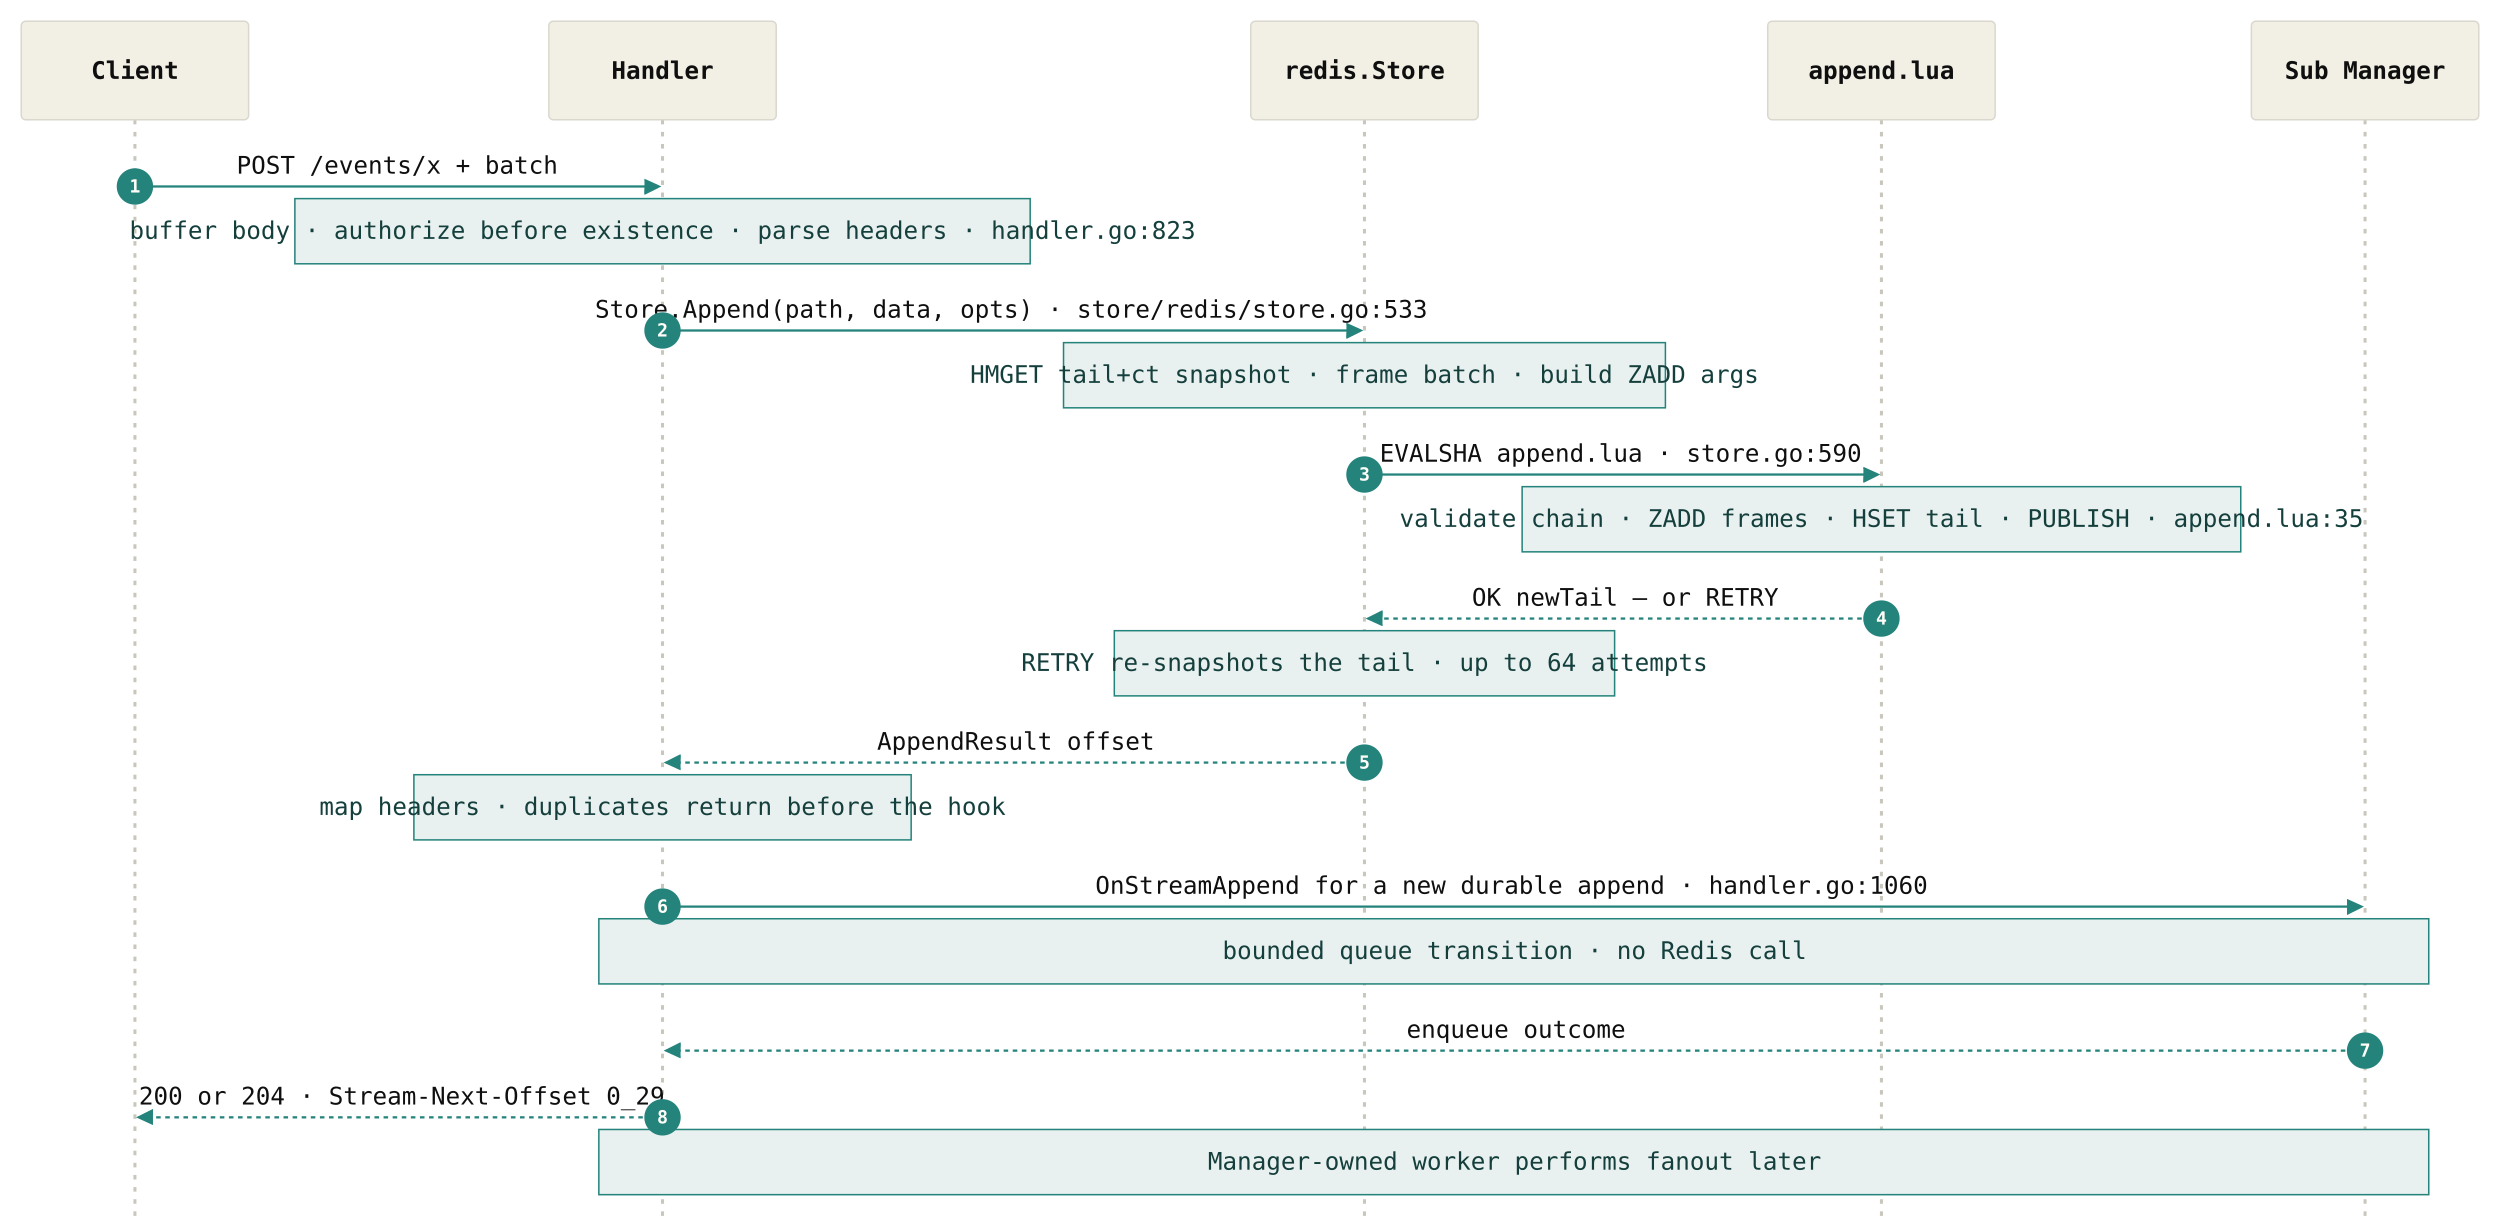
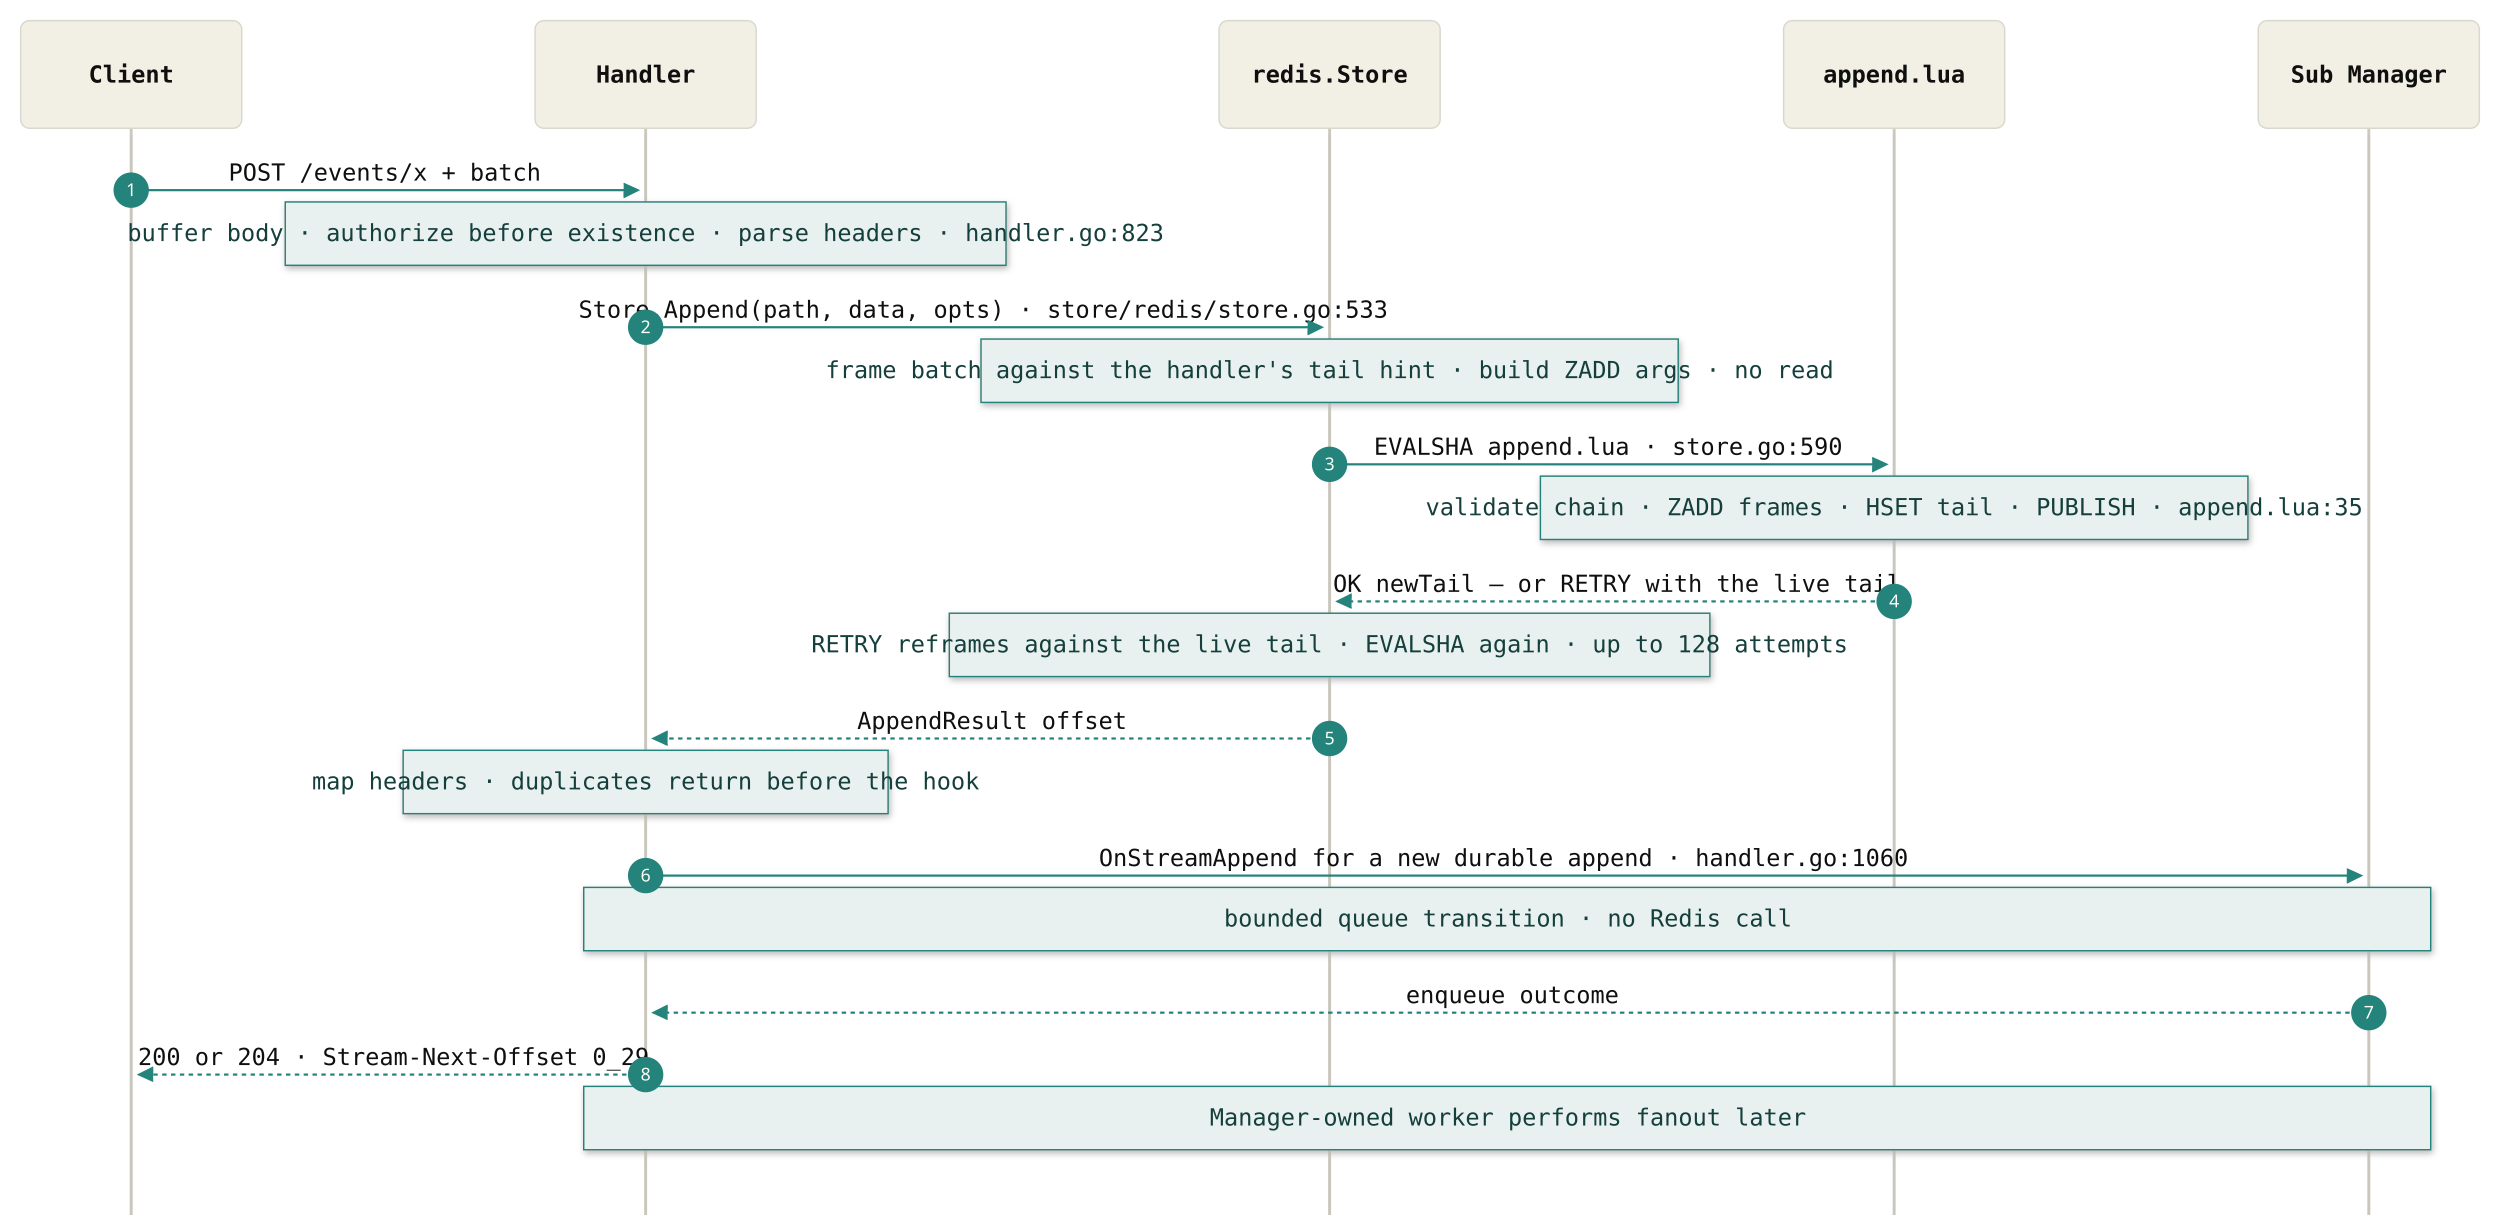
- <svg xmlns="http://www.w3.org/2000/svg" id="my-svg" width="100%" style="max-width: 1649px; background-color: transparent;" viewBox="-14 -14 1649 802" role="graphics-document document" aria-roledescription="sequence">
+ <svg xmlns="http://www.w3.org/2000/svg" id="my-svg" width="100%" style="max-width: 1696px; background-color: transparent;" viewBox="-14 -14 1696 824" role="graphics-document document" aria-roledescription="sequence">
  <g>
-     <line id="actor4" x1="1546" y1="65" x2="1546" y2="2000" class="actor-line 200" stroke-width="0.5px" stroke="#999" name="M" data-et="life-line" data-id="M" />
-     <g id="root-4" data-et="participant" data-type="participant" data-id="M">
-       <rect x="1471" y="0" fill="#eaeaea" stroke="#666" width="150" height="65" name="M" rx="3" ry="3" class="actor actor-top" />
-       <text x="1546" y="32.5" dominant-baseline="central" alignment-baseline="central" class="actor actor-box" style="text-anchor: middle; font-size: 16px; font-weight: 700;">
-         <tspan x="1546" dy="0">Sub Manager</tspan>
+     <line id="actor4" x1="1593" y1="73" x2="1593" y2="2000" class="actor-line 200" stroke-width="0.5px" stroke="#999" name="M" data-et="life-line" data-id="M" />
+     <g id="root-4" data-look="neo" data-et="participant" data-type="participant" data-id="M">
+       <rect x="1518" y="0" fill="#eaeaea" stroke="#666" width="150" height="73" name="M" rx="6" ry="6" class="actor actor-top" data-look="neo" filter="url(#my-svg-drop-shadow)" />
+       <text x="1593" y="36.5" dominant-baseline="central" alignment-baseline="central" class="actor actor-box" style="text-anchor: middle; font-size: 16px; font-weight: 700;">
+         <tspan x="1593" dy="0">Sub Manager</tspan>
      </text>
    </g>
  </g>
  <g>
-     <line id="actor3" x1="1227" y1="65" x2="1227" y2="2000" class="actor-line 200" stroke-width="0.5px" stroke="#999" name="L" data-et="life-line" data-id="L" />
-     <g id="root-3" data-et="participant" data-type="participant" data-id="L">
-       <rect x="1152" y="0" fill="#eaeaea" stroke="#666" width="150" height="65" name="L" rx="3" ry="3" class="actor actor-top" />
-       <text x="1227" y="32.5" dominant-baseline="central" alignment-baseline="central" class="actor actor-box" style="text-anchor: middle; font-size: 16px; font-weight: 700;">
-         <tspan x="1227" dy="0">append.lua</tspan>
+     <line id="actor3" x1="1271" y1="73" x2="1271" y2="2000" class="actor-line 200" stroke-width="0.5px" stroke="#999" name="L" data-et="life-line" data-id="L" />
+     <g id="root-3" data-look="neo" data-et="participant" data-type="participant" data-id="L">
+       <rect x="1196" y="0" fill="#eaeaea" stroke="#666" width="150" height="73" name="L" rx="6" ry="6" class="actor actor-top" data-look="neo" filter="url(#my-svg-drop-shadow)" />
+       <text x="1271" y="36.5" dominant-baseline="central" alignment-baseline="central" class="actor actor-box" style="text-anchor: middle; font-size: 16px; font-weight: 700;">
+         <tspan x="1271" dy="0">append.lua</tspan>
      </text>
    </g>
  </g>
  <g>
-     <line id="actor2" x1="886" y1="65" x2="886" y2="2000" class="actor-line 200" stroke-width="0.5px" stroke="#999" name="S" data-et="life-line" data-id="S" />
-     <g id="root-2" data-et="participant" data-type="participant" data-id="S">
-       <rect x="811" y="0" fill="#eaeaea" stroke="#666" width="150" height="65" name="S" rx="3" ry="3" class="actor actor-top" />
-       <text x="886" y="32.5" dominant-baseline="central" alignment-baseline="central" class="actor actor-box" style="text-anchor: middle; font-size: 16px; font-weight: 700;">
-         <tspan x="886" dy="0">redis.Store</tspan>
+     <line id="actor2" x1="888" y1="73" x2="888" y2="2000" class="actor-line 200" stroke-width="0.5px" stroke="#999" name="S" data-et="life-line" data-id="S" />
+     <g id="root-2" data-look="neo" data-et="participant" data-type="participant" data-id="S">
+       <rect x="813" y="0" fill="#eaeaea" stroke="#666" width="150" height="73" name="S" rx="6" ry="6" class="actor actor-top" data-look="neo" filter="url(#my-svg-drop-shadow)" />
+       <text x="888" y="36.5" dominant-baseline="central" alignment-baseline="central" class="actor actor-box" style="text-anchor: middle; font-size: 16px; font-weight: 700;">
+         <tspan x="888" dy="0">redis.Store</tspan>
      </text>
    </g>
  </g>
  <g>
-     <line id="actor1" x1="423" y1="65" x2="423" y2="2000" class="actor-line 200" stroke-width="0.5px" stroke="#999" name="H" data-et="life-line" data-id="H" />
-     <g id="root-1" data-et="participant" data-type="participant" data-id="H">
-       <rect x="348" y="0" fill="#eaeaea" stroke="#666" width="150" height="65" name="H" rx="3" ry="3" class="actor actor-top" />
-       <text x="423" y="32.5" dominant-baseline="central" alignment-baseline="central" class="actor actor-box" style="text-anchor: middle; font-size: 16px; font-weight: 700;">
-         <tspan x="423" dy="0">Handler</tspan>
+     <line id="actor1" x1="424" y1="73" x2="424" y2="2000" class="actor-line 200" stroke-width="0.5px" stroke="#999" name="H" data-et="life-line" data-id="H" />
+     <g id="root-1" data-look="neo" data-et="participant" data-type="participant" data-id="H">
+       <rect x="349" y="0" fill="#eaeaea" stroke="#666" width="150" height="73" name="H" rx="6" ry="6" class="actor actor-top" data-look="neo" filter="url(#my-svg-drop-shadow)" />
+       <text x="424" y="36.5" dominant-baseline="central" alignment-baseline="central" class="actor actor-box" style="text-anchor: middle; font-size: 16px; font-weight: 700;">
+         <tspan x="424" dy="0">Handler</tspan>
      </text>
    </g>
  </g>
  <g>
-     <line id="actor0" x1="75" y1="65" x2="75" y2="2000" class="actor-line 200" stroke-width="0.5px" stroke="#999" name="C" data-et="life-line" data-id="C" />
-     <g id="root-0" data-et="participant" data-type="participant" data-id="C">
-       <rect x="0" y="0" fill="#eaeaea" stroke="#666" width="150" height="65" name="C" rx="3" ry="3" class="actor actor-top" />
-       <text x="75" y="32.5" dominant-baseline="central" alignment-baseline="central" class="actor actor-box" style="text-anchor: middle; font-size: 16px; font-weight: 700;">
+     <line id="actor0" x1="75" y1="73" x2="75" y2="2000" class="actor-line 200" stroke-width="0.5px" stroke="#999" name="C" data-et="life-line" data-id="C" />
+     <g id="root-0" data-look="neo" data-et="participant" data-type="participant" data-id="C">
+       <rect x="0" y="0" fill="#eaeaea" stroke="#666" width="150" height="73" name="C" rx="6" ry="6" class="actor actor-top" data-look="neo" filter="url(#my-svg-drop-shadow)" />
+       <text x="75" y="36.5" dominant-baseline="central" alignment-baseline="central" class="actor actor-box" style="text-anchor: middle; font-size: 16px; font-weight: 700;">
        <tspan x="75" dy="0">Client</tspan>
      </text>
    </g>
  </g>
-   <style>#my-svg{font-family:JetBrains Mono,ui-monospace,Menlo,monospace;font-size:13px;fill:#100F0F;}@keyframes edge-animation-frame{from{stroke-dashoffset:0;}}@keyframes dash{to{stroke-dashoffset:0;}}#my-svg .edge-animation-slow{stroke-dasharray:9,5!important;stroke-dashoffset:900;animation:dash 50s linear infinite;stroke-linecap:round;}#my-svg .edge-animation-fast{stroke-dasharray:9,5!important;stroke-dashoffset:900;animation:dash 20s linear infinite;stroke-linecap:round;}#my-svg .error-icon{fill:hsl(230.769, 33.333%, 97.353%);}#my-svg .error-text{fill:rgb(9, 8.308, 4.5);stroke:rgb(9, 8.308, 4.5);}#my-svg .edge-thickness-normal{stroke-width:1px;}#my-svg .edge-thickness-thick{stroke-width:3.5px;}#my-svg .edge-pattern-solid{stroke-dasharray:0;}#my-svg .edge-thickness-invisible{stroke-width:0;fill:none;}#my-svg .edge-pattern-dashed{stroke-dasharray:3;}#my-svg .edge-pattern-dotted{stroke-dasharray:2;}#my-svg .marker{fill:#24837B;stroke:#24837B;}#my-svg .marker.cross{stroke:#24837B;}#my-svg svg{font-family:JetBrains Mono,ui-monospace,Menlo,monospace;font-size:13px;}#my-svg p{margin:0;}#my-svg .actor{stroke:#DAD8CE;fill:#F2F0E5;stroke-width:1;}#my-svg rect.actor.outer-path[data-look="neo"]{filter:drop-shadow( 1px 2px 2px rgba(185,185,185,1));}#my-svg rect.note[data-look="neo"]{stroke:#24837B;fill:#E8F1EF;filter:drop-shadow( 1px 2px 2px rgba(185,185,185,1));}#my-svg text.actor&gt;tspan{fill:#100F0F;stroke:none;}#my-svg .actor-line{stroke:#C9C7BC;}#my-svg .innerArc{stroke-width:1.5;stroke-dasharray:none;}#my-svg .messageLine0{stroke-width:1.5;stroke-dasharray:none;stroke:#24837B;}#my-svg .messageLine1{stroke-width:1.5;stroke-dasharray:2,2;stroke:#24837B;}#my-svg [id$="-arrowhead"] path{fill:#24837B;stroke:#24837B;}#my-svg .sequenceNumber{fill:#FFFEF9;}#my-svg [id$="-sequencenumber"]{fill:#24837B;}#my-svg [id$="-crosshead"] path{fill:#24837B;stroke:#24837B;}#my-svg .messageText{fill:#100F0F;stroke:none;}#my-svg .labelBox{stroke:#DAD8CE;fill:#F2F0E5;filter:none;}#my-svg .labelText,#my-svg .labelText&gt;tspan{fill:#100F0F;stroke:none;}#my-svg .loopText,#my-svg .loopText&gt;tspan{fill:#6F6E69;stroke:none;}#my-svg .sectionTitle,#my-svg .sectionTitle&gt;tspan{fill:#6F6E69;stroke:none;}#my-svg .loopLine{stroke-width:2px;stroke-dasharray:2,2;stroke:#DAD8CE;fill:#DAD8CE;}#my-svg .note{stroke:#24837B;fill:#E8F1EF;}#my-svg .noteText,#my-svg .noteText&gt;tspan{fill:#143F3C;stroke:none;font-weight:normal;}#my-svg .activation0{fill:#E8F1EF;stroke:#24837B;}#my-svg .activation1{fill:#E8F1EF;stroke:#24837B;}#my-svg .activation2{fill:#E8F1EF;stroke:#24837B;}#my-svg .actorPopupMenu{position:absolute;}#my-svg .actorPopupMenuPanel{position:absolute;fill:#F2F0E5;box-shadow:0px 8px 16px 0px rgba(0,0,0,0.2);filter:drop-shadow(3px 5px 2px rgb(0 0 0 / 0.4));}#my-svg .actor-man circle,#my-svg line{fill:#F2F0E5;stroke-width:2px;}#my-svg g rect.rect{filter:drop-shadow( 1px 2px 2px rgba(185,185,185,1));stroke:#DAD8CE;}#my-svg .node .neo-node{stroke:#DAD8CE;}#my-svg [data-look="neo"].node rect,#my-svg [data-look="neo"].cluster rect,#my-svg [data-look="neo"].node polygon{stroke:url(#my-svg-gradient);filter:drop-shadow( 1px 2px 2px rgba(185,185,185,1));}#my-svg [data-look="neo"].swimlane.cluster rect{filter:none;}#my-svg [data-look="neo"].node path{stroke:url(#my-svg-gradient);stroke-width:1px;}#my-svg [data-look="neo"].node .outer-path{filter:drop-shadow( 1px 2px 2px rgba(185,185,185,1));}#my-svg [data-look="neo"].node .neo-line path{stroke:#DAD8CE;filter:none;}#my-svg [data-look="neo"].node circle{stroke:url(#my-svg-gradient);filter:drop-shadow( 1px 2px 2px rgba(185,185,185,1));}#my-svg [data-look="neo"].node circle .state-start{fill:#000000;}#my-svg [data-look="neo"].icon-shape .icon{fill:url(#my-svg-gradient);filter:drop-shadow( 1px 2px 2px rgba(185,185,185,1));}#my-svg [data-look="neo"].icon-shape .icon-neo path{stroke:url(#my-svg-gradient);filter:drop-shadow( 1px 2px 2px rgba(185,185,185,1));}#my-svg :root{--mermaid-font-family:"trebuchet ms",verdana,arial,sans-serif;}</style>
+   <style>#my-svg{font-family:JetBrains Mono,ui-monospace,Menlo,monospace;font-size:13px;fill:#100F0F;}@keyframes edge-animation-frame{from{stroke-dashoffset:0;}}@keyframes dash{to{stroke-dashoffset:0;}}#my-svg .edge-animation-slow{stroke-dasharray:9,5!important;stroke-dashoffset:900;animation:dash 50s linear infinite;stroke-linecap:round;}#my-svg .edge-animation-fast{stroke-dasharray:9,5!important;stroke-dashoffset:900;animation:dash 20s linear infinite;stroke-linecap:round;}#my-svg .error-icon{fill:hsl(230.769, 33.333%, 97.353%);}#my-svg .error-text{fill:rgb(9, 8.308, 4.5);stroke:rgb(9, 8.308, 4.5);}#my-svg .edge-thickness-normal{stroke-width:1px;}#my-svg .edge-thickness-thick{stroke-width:3.5px;}#my-svg .edge-pattern-solid{stroke-dasharray:0;}#my-svg .edge-thickness-invisible{stroke-width:0;fill:none;}#my-svg .edge-pattern-dashed{stroke-dasharray:3;}#my-svg .edge-pattern-dotted{stroke-dasharray:2;}#my-svg .marker{fill:#24837B;stroke:#24837B;}#my-svg .marker.cross{stroke:#24837B;}#my-svg svg{font-family:JetBrains Mono,ui-monospace,Menlo,monospace;font-size:13px;}#my-svg p{margin:0;}#my-svg .actor{stroke:#DAD8CE;fill:#F2F0E5;stroke-width:1;}#my-svg rect.actor.outer-path[data-look="neo"]{filter:drop-shadow( 1px 2px 2px rgba(185,185,185,1));}#my-svg rect.note[data-look="neo"]{stroke:#24837B;fill:#E8F1EF;filter:drop-shadow( 1px 2px 2px rgba(185,185,185,1));}#my-svg text.actor&gt;tspan{fill:#100F0F;stroke:none;}#my-svg .actor-line{stroke:#C9C7BC;}#my-svg .innerArc{stroke-width:1.5;stroke-dasharray:none;}#my-svg .messageLine0{stroke-width:1.5;stroke-dasharray:none;stroke:#24837B;}#my-svg .messageLine1{stroke-width:1.5;stroke-dasharray:2,2;stroke:#24837B;}#my-svg [id$="-arrowhead"] path{fill:#24837B;stroke:#24837B;}#my-svg .sequenceNumber{fill:#FFFEF9;}#my-svg [id$="-sequencenumber"]{fill:#24837B;}#my-svg [id$="-crosshead"] path{fill:#24837B;stroke:#24837B;}#my-svg .messageText{fill:#100F0F;stroke:none;}#my-svg .labelBox{stroke:#DAD8CE;fill:#F2F0E5;filter:drop-shadow( 1px 2px 2px rgba(185,185,185,1));}#my-svg .labelText,#my-svg .labelText&gt;tspan{fill:#100F0F;stroke:none;}#my-svg .loopText,#my-svg .loopText&gt;tspan{fill:#6F6E69;stroke:none;}#my-svg .sectionTitle,#my-svg .sectionTitle&gt;tspan{fill:#6F6E69;stroke:none;}#my-svg .loopLine{stroke-width:2px;stroke-dasharray:2,2;stroke:#DAD8CE;fill:#DAD8CE;}#my-svg .note{stroke:#24837B;fill:#E8F1EF;}#my-svg .noteText,#my-svg .noteText&gt;tspan{fill:#143F3C;stroke:none;}#my-svg .activation0{fill:#E8F1EF;stroke:#24837B;}#my-svg .activation1{fill:#E8F1EF;stroke:#24837B;}#my-svg .activation2{fill:#E8F1EF;stroke:#24837B;}#my-svg .actorPopupMenu{position:absolute;}#my-svg .actorPopupMenuPanel{position:absolute;fill:#F2F0E5;box-shadow:0px 8px 16px 0px rgba(0,0,0,0.2);filter:drop-shadow(3px 5px 2px rgb(0 0 0 / 0.4));}#my-svg .actor-man circle,#my-svg line{fill:#F2F0E5;stroke-width:2px;}#my-svg g rect.rect{filter:drop-shadow( 1px 2px 2px rgba(185,185,185,1));stroke:#DAD8CE;}#my-svg .node .neo-node{stroke:#DAD8CE;}#my-svg [data-look="neo"].node rect,#my-svg [data-look="neo"].cluster rect,#my-svg [data-look="neo"].node polygon{stroke:url(#my-svg-gradient);filter:drop-shadow( 1px 2px 2px rgba(185,185,185,1));}#my-svg [data-look="neo"].swimlane.cluster rect{filter:none;}#my-svg [data-look="neo"].node path{stroke:url(#my-svg-gradient);stroke-width:1px;}#my-svg [data-look="neo"].node .outer-path{filter:drop-shadow( 1px 2px 2px rgba(185,185,185,1));}#my-svg [data-look="neo"].node .neo-line path{stroke:#DAD8CE;filter:none;}#my-svg [data-look="neo"].node circle{stroke:url(#my-svg-gradient);filter:drop-shadow( 1px 2px 2px rgba(185,185,185,1));}#my-svg [data-look="neo"].node circle .state-start{fill:#000000;}#my-svg [data-look="neo"].icon-shape .icon{fill:url(#my-svg-gradient);filter:drop-shadow( 1px 2px 2px rgba(185,185,185,1));}#my-svg [data-look="neo"].icon-shape .icon-neo path{stroke:url(#my-svg-gradient);filter:drop-shadow( 1px 2px 2px rgba(185,185,185,1));}#my-svg :root{--mermaid-font-family:"trebuchet ms",verdana,arial,sans-serif;}</style>
  <g />
  <defs>
    <symbol id="my-svg-computer" width="24" height="24">
      <path transform="scale(.5)" d="M2 2v13h20v-13h-20zm18 11h-16v-9h16v9zm-10.228 6l.466-1h3.524l.467 1h-4.457zm14.228 3h-24l2-6h2.104l-1.33 4h18.45l-1.297-4h2.073l2 6zm-5-10h-14v-7h14v7z" />
    </symbol>
  </defs>
  <defs>
    <symbol id="my-svg-database" fill-rule="evenodd" clip-rule="evenodd">
      <path transform="scale(.5)" d="M12.258.001l.256.004.255.005.253.008.251.01.249.012.247.015.246.016.242.019.241.02.239.023.236.024.233.027.231.028.229.031.225.032.223.034.22.036.217.038.214.04.211.041.208.043.205.045.201.046.198.048.194.05.191.051.187.053.183.054.18.056.175.057.172.059.168.06.163.061.16.063.155.064.15.066.074.033.073.033.071.034.07.034.069.035.068.035.067.035.066.035.064.036.064.036.062.036.06.036.06.037.058.037.058.037.055.038.055.038.053.038.052.038.051.039.05.039.048.039.047.039.045.04.044.04.043.04.041.04.04.041.039.041.037.041.036.041.034.041.033.042.032.042.03.042.029.042.027.042.026.043.024.043.023.043.021.043.02.043.018.044.017.043.015.044.013.044.012.044.011.045.009.044.007.045.006.045.004.045.002.045.001.045v17l-.001.045-.002.045-.004.045-.006.045-.007.045-.009.044-.011.045-.012.044-.013.044-.015.044-.017.043-.018.044-.02.043-.021.043-.023.043-.024.043-.026.043-.027.042-.029.042-.03.042-.032.042-.033.042-.034.041-.036.041-.037.041-.039.041-.04.041-.041.04-.043.04-.044.04-.045.04-.047.039-.048.039-.05.039-.051.039-.052.038-.053.038-.055.038-.055.038-.058.037-.058.037-.06.037-.06.036-.062.036-.064.036-.064.036-.066.035-.067.035-.068.035-.069.035-.07.034-.071.034-.073.033-.074.033-.15.066-.155.064-.16.063-.163.061-.168.06-.172.059-.175.057-.18.056-.183.054-.187.053-.191.051-.194.05-.198.048-.201.046-.205.045-.208.043-.211.041-.214.04-.217.038-.22.036-.223.034-.225.032-.229.031-.231.028-.233.027-.236.024-.239.023-.241.02-.242.019-.246.016-.247.015-.249.012-.251.01-.253.008-.255.005-.256.004-.258.001-.258-.001-.256-.004-.255-.005-.253-.008-.251-.01-.249-.012-.247-.015-.245-.016-.243-.019-.241-.02-.238-.023-.236-.024-.234-.027-.231-.028-.228-.031-.226-.032-.223-.034-.22-.036-.217-.038-.214-.04-.211-.041-.208-.043-.204-.045-.201-.046-.198-.048-.195-.05-.19-.051-.187-.053-.184-.054-.179-.056-.176-.057-.172-.059-.167-.06-.164-.061-.159-.063-.155-.064-.151-.066-.074-.033-.072-.033-.072-.034-.07-.034-.069-.035-.068-.035-.067-.035-.066-.035-.064-.036-.063-.036-.062-.036-.061-.036-.06-.037-.058-.037-.057-.037-.056-.038-.055-.038-.053-.038-.052-.038-.051-.039-.049-.039-.049-.039-.046-.039-.046-.04-.044-.04-.043-.04-.041-.04-.04-.041-.039-.041-.037-.041-.036-.041-.034-.041-.033-.042-.032-.042-.03-.042-.029-.042-.027-.042-.026-.043-.024-.043-.023-.043-.021-.043-.02-.043-.018-.044-.017-.043-.015-.044-.013-.044-.012-.044-.011-.045-.009-.044-.007-.045-.006-.045-.004-.045-.002-.045-.001-.045v-17l.001-.045.002-.045.004-.045.006-.045.007-.045.009-.044.011-.045.012-.044.013-.044.015-.044.017-.043.018-.044.02-.043.021-.043.023-.043.024-.043.026-.043.027-.042.029-.042.03-.042.032-.042.033-.042.034-.041.036-.041.037-.041.039-.041.04-.041.041-.04.043-.04.044-.04.046-.04.046-.039.049-.039.049-.039.051-.039.052-.038.053-.038.055-.038.056-.038.057-.037.058-.037.06-.037.061-.036.062-.036.063-.036.064-.036.066-.035.067-.035.068-.035.069-.035.07-.034.072-.034.072-.033.074-.033.151-.066.155-.064.159-.063.164-.061.167-.06.172-.059.176-.057.179-.056.184-.054.187-.053.19-.051.195-.05.198-.048.201-.046.204-.045.208-.043.211-.041.214-.04.217-.038.22-.036.223-.034.226-.032.228-.031.231-.028.234-.027.236-.024.238-.023.241-.02.243-.019.245-.016.247-.015.249-.012.251-.01.253-.008.255-.005.256-.004.258-.001.258.001zm-9.258 20.499v.01l.001.021.003.021.004.022.005.021.006.022.007.022.009.023.01.022.011.023.012.023.013.023.015.023.016.024.017.023.018.024.019.024.021.024.022.025.023.024.024.025.052.049.056.05.061.051.066.051.07.051.075.051.079.052.084.052.088.052.092.052.097.052.102.051.105.052.11.052.114.051.119.051.123.051.127.05.131.05.135.05.139.048.144.049.147.047.152.047.155.047.16.045.163.045.167.043.171.043.176.041.178.041.183.039.187.039.19.037.194.035.197.035.202.033.204.031.209.03.212.029.216.027.219.025.222.024.226.021.23.02.233.018.236.016.24.015.243.012.246.01.249.008.253.005.256.004.259.001.26-.001.257-.004.254-.005.25-.008.247-.011.244-.012.241-.014.237-.016.233-.018.231-.021.226-.021.224-.024.22-.026.216-.027.212-.028.21-.031.205-.031.202-.034.198-.034.194-.036.191-.037.187-.039.183-.04.179-.04.175-.042.172-.043.168-.044.163-.045.16-.046.155-.046.152-.047.148-.048.143-.049.139-.049.136-.05.131-.05.126-.05.123-.051.118-.052.114-.051.11-.052.106-.052.101-.052.096-.052.092-.052.088-.053.083-.051.079-.052.074-.052.07-.051.065-.051.06-.051.056-.05.051-.05.023-.024.023-.025.021-.024.02-.024.019-.024.018-.024.017-.024.015-.023.014-.024.013-.023.012-.023.01-.023.01-.022.008-.022.006-.022.006-.022.004-.022.004-.021.001-.021.001-.021v-4.127l-.077.055-.08.053-.083.054-.085.053-.087.052-.09.052-.093.051-.095.05-.097.05-.1.049-.102.049-.105.048-.106.047-.109.047-.111.046-.114.045-.115.045-.118.044-.12.043-.122.042-.124.042-.126.041-.128.04-.13.04-.132.038-.134.038-.135.037-.138.037-.139.035-.142.035-.143.034-.144.033-.147.032-.148.031-.15.03-.151.03-.153.029-.154.027-.156.027-.158.026-.159.025-.161.024-.162.023-.163.022-.165.021-.166.02-.167.019-.169.018-.169.017-.171.016-.173.015-.173.014-.175.013-.175.012-.177.011-.178.01-.179.008-.179.008-.181.006-.182.005-.182.004-.184.003-.184.002h-.37l-.184-.002-.184-.003-.182-.004-.182-.005-.181-.006-.179-.008-.179-.008-.178-.01-.176-.011-.176-.012-.175-.013-.173-.014-.172-.015-.171-.016-.17-.017-.169-.018-.167-.019-.166-.02-.165-.021-.163-.022-.162-.023-.161-.024-.159-.025-.157-.026-.156-.027-.155-.027-.153-.029-.151-.03-.15-.03-.148-.031-.146-.032-.145-.033-.143-.034-.141-.035-.14-.035-.137-.037-.136-.037-.134-.038-.132-.038-.13-.04-.128-.04-.126-.041-.124-.042-.122-.042-.12-.044-.117-.043-.116-.045-.113-.045-.112-.046-.109-.047-.106-.047-.105-.048-.102-.049-.1-.049-.097-.05-.095-.05-.093-.052-.09-.051-.087-.052-.085-.053-.083-.054-.08-.054-.077-.054v4.127zm0-5.654v.011l.001.021.003.021.004.021.005.022.006.022.007.022.009.022.01.022.011.023.012.023.013.023.015.024.016.023.017.024.018.024.019.024.021.024.022.024.023.025.024.024.052.05.056.05.061.05.066.051.07.051.075.052.079.051.084.052.088.052.092.052.097.052.102.052.105.052.11.051.114.051.119.052.123.05.127.051.131.05.135.049.139.049.144.048.147.048.152.047.155.046.16.045.163.045.167.044.171.042.176.042.178.04.183.04.187.038.19.037.194.036.197.034.202.033.204.032.209.03.212.028.216.027.219.025.222.024.226.022.23.02.233.018.236.016.24.014.243.012.246.01.249.008.253.006.256.003.259.001.26-.001.257-.003.254-.006.25-.008.247-.01.244-.012.241-.015.237-.016.233-.018.231-.02.226-.022.224-.024.22-.025.216-.027.212-.029.21-.03.205-.032.202-.033.198-.035.194-.036.191-.037.187-.039.183-.039.179-.041.175-.042.172-.043.168-.044.163-.045.16-.045.155-.047.152-.047.148-.048.143-.048.139-.05.136-.049.131-.05.126-.051.123-.051.118-.051.114-.052.11-.052.106-.052.101-.052.096-.052.092-.052.088-.052.083-.052.079-.052.074-.051.07-.052.065-.051.06-.05.056-.051.051-.049.023-.025.023-.024.021-.025.02-.024.019-.024.018-.024.017-.024.015-.023.014-.023.013-.024.012-.022.01-.023.01-.023.008-.022.006-.022.006-.022.004-.021.004-.022.001-.021.001-.021v-4.139l-.077.054-.08.054-.083.054-.085.052-.087.053-.09.051-.093.051-.095.051-.097.05-.1.049-.102.049-.105.048-.106.047-.109.047-.111.046-.114.045-.115.044-.118.044-.12.044-.122.042-.124.042-.126.041-.128.04-.13.039-.132.039-.134.038-.135.037-.138.036-.139.036-.142.035-.143.033-.144.033-.147.033-.148.031-.15.03-.151.03-.153.028-.154.028-.156.027-.158.026-.159.025-.161.024-.162.023-.163.022-.165.021-.166.02-.167.019-.169.018-.169.017-.171.016-.173.015-.173.014-.175.013-.175.012-.177.011-.178.009-.179.009-.179.007-.181.007-.182.005-.182.004-.184.003-.184.002h-.37l-.184-.002-.184-.003-.182-.004-.182-.005-.181-.007-.179-.007-.179-.009-.178-.009-.176-.011-.176-.012-.175-.013-.173-.014-.172-.015-.171-.016-.17-.017-.169-.018-.167-.019-.166-.02-.165-.021-.163-.022-.162-.023-.161-.024-.159-.025-.157-.026-.156-.027-.155-.028-.153-.028-.151-.03-.15-.03-.148-.031-.146-.033-.145-.033-.143-.033-.141-.035-.14-.036-.137-.036-.136-.037-.134-.038-.132-.039-.13-.039-.128-.04-.126-.041-.124-.042-.122-.043-.12-.043-.117-.044-.116-.044-.113-.046-.112-.046-.109-.046-.106-.047-.105-.048-.102-.049-.1-.049-.097-.05-.095-.051-.093-.051-.09-.051-.087-.053-.085-.052-.083-.054-.08-.054-.077-.054v4.139zm0-5.666v.011l.001.02.003.022.004.021.005.022.006.021.007.022.009.023.01.022.011.023.012.023.013.023.015.023.016.024.017.024.018.023.019.024.021.025.022.024.023.024.024.025.052.05.056.05.061.05.066.051.07.051.075.052.079.051.084.052.088.052.092.052.097.052.102.052.105.051.11.052.114.051.119.051.123.051.127.05.131.05.135.05.139.049.144.048.147.048.152.047.155.046.16.045.163.045.167.043.171.043.176.042.178.04.183.04.187.038.19.037.194.036.197.034.202.033.204.032.209.03.212.028.216.027.219.025.222.024.226.021.23.02.233.018.236.017.24.014.243.012.246.01.249.008.253.006.256.003.259.001.26-.001.257-.003.254-.006.25-.008.247-.01.244-.013.241-.014.237-.016.233-.018.231-.02.226-.022.224-.024.22-.025.216-.027.212-.029.21-.03.205-.032.202-.033.198-.035.194-.036.191-.037.187-.039.183-.039.179-.041.175-.042.172-.043.168-.044.163-.045.16-.045.155-.047.152-.047.148-.048.143-.049.139-.049.136-.049.131-.051.126-.05.123-.051.118-.052.114-.051.11-.052.106-.052.101-.052.096-.052.092-.052.088-.052.083-.052.079-.052.074-.052.07-.051.065-.051.06-.051.056-.05.051-.049.023-.025.023-.025.021-.024.02-.024.019-.024.018-.024.017-.024.015-.023.014-.024.013-.023.012-.023.01-.022.01-.023.008-.022.006-.022.006-.022.004-.022.004-.021.001-.021.001-.021v-4.153l-.077.054-.08.054-.083.053-.085.053-.087.053-.09.051-.093.051-.095.051-.097.05-.1.049-.102.048-.105.048-.106.048-.109.046-.111.046-.114.046-.115.044-.118.044-.12.043-.122.043-.124.042-.126.041-.128.04-.13.039-.132.039-.134.038-.135.037-.138.036-.139.036-.142.034-.143.034-.144.033-.147.032-.148.032-.15.03-.151.03-.153.028-.154.028-.156.027-.158.026-.159.024-.161.024-.162.023-.163.023-.165.021-.166.02-.167.019-.169.018-.169.017-.171.016-.173.015-.173.014-.175.013-.175.012-.177.01-.178.01-.179.009-.179.007-.181.006-.182.006-.182.004-.184.003-.184.001-.185.001-.185-.001-.184-.001-.184-.003-.182-.004-.182-.006-.181-.006-.179-.007-.179-.009-.178-.01-.176-.01-.176-.012-.175-.013-.173-.014-.172-.015-.171-.016-.17-.017-.169-.018-.167-.019-.166-.02-.165-.021-.163-.023-.162-.023-.161-.024-.159-.024-.157-.026-.156-.027-.155-.028-.153-.028-.151-.03-.15-.03-.148-.032-.146-.032-.145-.033-.143-.034-.141-.034-.14-.036-.137-.036-.136-.037-.134-.038-.132-.039-.13-.039-.128-.041-.126-.041-.124-.041-.122-.043-.12-.043-.117-.044-.116-.044-.113-.046-.112-.046-.109-.046-.106-.048-.105-.048-.102-.048-.1-.05-.097-.049-.095-.051-.093-.051-.09-.052-.087-.052-.085-.053-.083-.053-.08-.054-.077-.054v4.153zm8.74-8.179l-.257.004-.254.005-.25.008-.247.011-.244.012-.241.014-.237.016-.233.018-.231.021-.226.022-.224.023-.22.026-.216.027-.212.028-.21.031-.205.032-.202.033-.198.034-.194.036-.191.038-.187.038-.183.04-.179.041-.175.042-.172.043-.168.043-.163.045-.16.046-.155.046-.152.048-.148.048-.143.048-.139.049-.136.05-.131.05-.126.051-.123.051-.118.051-.114.052-.11.052-.106.052-.101.052-.096.052-.092.052-.088.052-.083.052-.079.052-.074.051-.07.052-.065.051-.06.05-.056.05-.051.05-.023.025-.023.024-.021.024-.02.025-.019.024-.018.024-.017.023-.015.024-.014.023-.013.023-.012.023-.01.023-.01.022-.008.022-.006.023-.006.021-.004.022-.004.021-.001.021-.001.021.001.021.001.021.004.021.004.022.006.021.006.023.008.022.01.022.01.023.012.023.013.023.014.023.015.024.017.023.018.024.019.024.02.025.021.024.023.024.023.025.051.05.056.05.06.05.065.051.07.052.074.051.079.052.083.052.088.052.092.052.096.052.101.052.106.052.11.052.114.052.118.051.123.051.126.051.131.05.136.05.139.049.143.048.148.048.152.048.155.046.16.046.163.045.168.043.172.043.175.042.179.041.183.04.187.038.191.038.194.036.198.034.202.033.205.032.21.031.212.028.216.027.22.026.224.023.226.022.231.021.233.018.237.016.241.014.244.012.247.011.25.008.254.005.257.004.26.001.26-.001.257-.004.254-.005.25-.008.247-.011.244-.012.241-.014.237-.016.233-.018.231-.021.226-.022.224-.023.22-.026.216-.027.212-.028.21-.031.205-.032.202-.033.198-.034.194-.036.191-.038.187-.038.183-.04.179-.041.175-.042.172-.043.168-.043.163-.045.16-.046.155-.046.152-.048.148-.048.143-.048.139-.049.136-.05.131-.05.126-.051.123-.051.118-.051.114-.052.11-.052.106-.052.101-.052.096-.052.092-.052.088-.052.083-.052.079-.052.074-.051.07-.052.065-.051.06-.05.056-.05.051-.05.023-.025.023-.024.021-.024.02-.025.019-.024.018-.024.017-.023.015-.024.014-.023.013-.023.012-.023.01-.023.01-.022.008-.022.006-.023.006-.021.004-.022.004-.021.001-.021.001-.021-.001-.021-.001-.021-.004-.021-.004-.022-.006-.021-.006-.023-.008-.022-.01-.022-.01-.023-.012-.023-.013-.023-.014-.023-.015-.024-.017-.023-.018-.024-.019-.024-.02-.025-.021-.024-.023-.024-.023-.025-.051-.05-.056-.05-.06-.05-.065-.051-.07-.052-.074-.051-.079-.052-.083-.052-.088-.052-.092-.052-.096-.052-.101-.052-.106-.052-.11-.052-.114-.052-.118-.051-.123-.051-.126-.051-.131-.05-.136-.05-.139-.049-.143-.048-.148-.048-.152-.048-.155-.046-.16-.046-.163-.045-.168-.043-.172-.043-.175-.042-.179-.041-.183-.04-.187-.038-.191-.038-.194-.036-.198-.034-.202-.033-.205-.032-.21-.031-.212-.028-.216-.027-.22-.026-.224-.023-.226-.022-.231-.021-.233-.018-.237-.016-.241-.014-.244-.012-.247-.011-.25-.008-.254-.005-.257-.004-.26-.001-.26.001z" />
    </symbol>
  </defs>
  <defs>
    <symbol id="my-svg-clock" width="24" height="24">
      <path transform="scale(.5)" d="M12 2c5.514 0 10 4.486 10 10s-4.486 10-10 10-10-4.486-10-10 4.486-10 10-10zm0-2c-6.627 0-12 5.373-12 12s5.373 12 12 12 12-5.373 12-12-5.373-12-12-12zm5.848 12.459c.202.038.202.333.001.372-1.907.361-6.045 1.111-6.547 1.111-.719 0-1.301-.582-1.301-1.301 0-.512.77-5.447 1.125-7.445.034-.192.312-.181.343.014l.985 6.238 5.394 1.011z" />
    </symbol>
  </defs>
  <defs>
    <marker id="my-svg-arrowhead" refX="7.9" refY="5" markerUnits="userSpaceOnUse" markerWidth="12" markerHeight="12" orient="auto-start-reverse">
      <path d="M -1 0 L 10 5 L 0 10 z" />
    </marker>
  </defs>
  <defs>
    <marker id="my-svg-crosshead" markerWidth="15" markerHeight="8" orient="auto" refX="4" refY="4.5">
      <path fill="none" stroke="#000000" stroke-width="1pt" d="M 1,2 L 6,7 M 6,2 L 1,7" style="stroke-dasharray: 0, 0;" />
    </marker>
  </defs>
  <defs>
    <marker id="my-svg-filled-head" refX="15.5" refY="7" markerWidth="20" markerHeight="28" orient="auto">
      <path d="M 18,7 L9,13 L14,7 L9,1 Z" />
    </marker>
  </defs>
  <defs>
    <marker id="my-svg-sequencenumber" refX="15" refY="15" markerWidth="60" markerHeight="40" orient="auto">
      <circle cx="15" cy="15" r="6" />
    </marker>
  </defs>
  <defs>
    <marker id="my-svg-solidTopArrowHead" refX="7.9" refY="7.25" markerUnits="userSpaceOnUse" markerWidth="12" markerHeight="12" orient="auto-start-reverse">
      <path d="M 0 0 L 10 8 L 0 8 z" />
    </marker>
  </defs>
  <defs>
    <marker id="my-svg-solidBottomArrowHead" refX="7.9" refY="0.75" markerUnits="userSpaceOnUse" markerWidth="12" markerHeight="12" orient="auto-start-reverse">
      <path d="M 0 0 L 10 0 L 0 8 z" />
    </marker>
  </defs>
  <defs>
    <marker id="my-svg-stickTopArrowHead" refX="7.5" refY="7" markerUnits="userSpaceOnUse" markerWidth="12" markerHeight="12" orient="auto-start-reverse">
      <path d="M 0 0 L 7 7" stroke="black" stroke-width="1.5" fill="none" />
    </marker>
  </defs>
  <defs>
    <marker id="my-svg-stickBottomArrowHead" refX="7.5" refY="0" markerUnits="userSpaceOnUse" markerWidth="12" markerHeight="12" orient="auto-start-reverse">
      <path d="M 0 7 L 7 0" stroke="black" stroke-width="1.5" fill="none" />
    </marker>
  </defs>
+   <defs>
+     <filter id="my-svg-drop-shadow" height="130%" width="130%">
+       <feDropShadow dx="4" dy="4" stdDeviation="0" flood-opacity="0.06" flood-color="#FFFFFF" />
+     </filter>
+   </defs>
  <g data-et="note" data-id="i2">
-     <rect x="180.5" y="117" fill="#EDF2AE" stroke="#666" width="485" height="43" class="note" />
-     <text x="423" y="123" text-anchor="middle" dominant-baseline="middle" alignment-baseline="middle" class="noteText" dy="1em" style="font-size: 16px; font-weight: 400;">
-       <tspan x="423">buffer body · authorize before existence · parse headers · handler.go:823</tspan>
+     <rect x="179.5" y="123" fill="#EDF2AE" stroke="#666" width="489" height="43" class="note" data-look="neo" />
+     <text x="424" y="129" text-anchor="middle" dominant-baseline="middle" alignment-baseline="middle" class="noteText" dy="1em" style="font-size: 16px; font-weight: 400;">
+       <tspan x="424">buffer body · authorize before existence · parse headers · handler.go:823</tspan>
    </text>
  </g>
  <g data-et="note" data-id="i4">
-     <rect x="687.5" y="212" fill="#EDF2AE" stroke="#666" width="397" height="43" class="note" />
-     <text x="886" y="218" text-anchor="middle" dominant-baseline="middle" alignment-baseline="middle" class="noteText" dy="1em" style="font-size: 16px; font-weight: 400;">
-       <tspan x="886">HMGET tail+ct snapshot · frame batch · build ZADD args</tspan>
+     <rect x="651.5" y="216" fill="#EDF2AE" stroke="#666" width="473" height="43" class="note" data-look="neo" />
+     <text x="888" y="222" text-anchor="middle" dominant-baseline="middle" alignment-baseline="middle" class="noteText" dy="1em" style="font-size: 16px; font-weight: 400;">
+       <tspan x="888">frame batch against the handler's tail hint · build ZADD args · no read</tspan>
    </text>
  </g>
  <g data-et="note" data-id="i6">
-     <rect x="990" y="307" fill="#EDF2AE" stroke="#666" width="474" height="43" class="note" />
-     <text x="1227" y="313" text-anchor="middle" dominant-baseline="middle" alignment-baseline="middle" class="noteText" dy="1em" style="font-size: 16px; font-weight: 400;">
-       <tspan x="1227">validate chain · ZADD frames · HSET tail · PUBLISH · append.lua:35</tspan>
+     <rect x="1031" y="309" fill="#EDF2AE" stroke="#666" width="480" height="43" class="note" data-look="neo" />
+     <text x="1271" y="315" text-anchor="middle" dominant-baseline="middle" alignment-baseline="middle" class="noteText" dy="1em" style="font-size: 16px; font-weight: 400;">
+       <tspan x="1271">validate chain · ZADD frames · HSET tail · PUBLISH · append.lua:35</tspan>
    </text>
  </g>
  <g data-et="note" data-id="i8">
-     <rect x="721" y="402" fill="#EDF2AE" stroke="#666" width="330" height="43" class="note" />
-     <text x="886" y="408" text-anchor="middle" dominant-baseline="middle" alignment-baseline="middle" class="noteText" dy="1em" style="font-size: 16px; font-weight: 400;">
-       <tspan x="886">RETRY re-snapshots the tail · up to 64 attempts</tspan>
+     <rect x="630" y="402" fill="#EDF2AE" stroke="#666" width="516" height="43" class="note" data-look="neo" />
+     <text x="888" y="408" text-anchor="middle" dominant-baseline="middle" alignment-baseline="middle" class="noteText" dy="1em" style="font-size: 16px; font-weight: 400;">
+       <tspan x="888">RETRY reframes against the live tail · EVALSHA again · up to 128 attempts</tspan>
    </text>
  </g>
  <g data-et="note" data-id="i10">
-     <rect x="259" y="497" fill="#EDF2AE" stroke="#666" width="328" height="43" class="note" />
-     <text x="423" y="503" text-anchor="middle" dominant-baseline="middle" alignment-baseline="middle" class="noteText" dy="1em" style="font-size: 16px; font-weight: 400;">
-       <tspan x="423">map headers · duplicates return before the hook</tspan>
+     <rect x="259.5" y="495" fill="#EDF2AE" stroke="#666" width="329" height="43" class="note" data-look="neo" />
+     <text x="424" y="501" text-anchor="middle" dominant-baseline="middle" alignment-baseline="middle" class="noteText" dy="1em" style="font-size: 16px; font-weight: 400;">
+       <tspan x="424">map headers · duplicates return before the hook</tspan>
    </text>
  </g>
  <g data-et="note" data-id="i12">
-     <rect x="381" y="592" fill="#EDF2AE" stroke="#666" width="1207" height="43" class="note" />
-     <text x="985" y="598" text-anchor="middle" dominant-baseline="middle" alignment-baseline="middle" class="noteText" dy="1em" style="font-size: 16px; font-weight: 400;">
-       <tspan x="985">bounded queue transition · no Redis call</tspan>
+     <rect x="382" y="588" fill="#EDF2AE" stroke="#666" width="1253" height="43" class="note" data-look="neo" />
+     <text x="1009" y="594" text-anchor="middle" dominant-baseline="middle" alignment-baseline="middle" class="noteText" dy="1em" style="font-size: 16px; font-weight: 400;">
+       <tspan x="1009">bounded queue transition · no Redis call</tspan>
    </text>
  </g>
  <g data-et="note" data-id="i15">
-     <rect x="381" y="731" fill="#EDF2AE" stroke="#666" width="1207" height="43" class="note" />
-     <text x="985" y="737" text-anchor="middle" dominant-baseline="middle" alignment-baseline="middle" class="noteText" dy="1em" style="font-size: 16px; font-weight: 400;">
-       <tspan x="985">Manager-owned worker performs fanout later</tspan>
+     <rect x="382" y="723" fill="#EDF2AE" stroke="#666" width="1253" height="43" class="note" data-look="neo" />
+     <text x="1009" y="729" text-anchor="middle" dominant-baseline="middle" alignment-baseline="middle" class="noteText" dy="1em" style="font-size: 16px; font-weight: 400;">
+       <tspan x="1009">Manager-owned worker performs fanout later</tspan>
    </text>
  </g>
-   <text x="248" y="80" text-anchor="middle" dominant-baseline="middle" alignment-baseline="middle" class="messageText" dy="1em" style="font-size: 16px; font-weight: 400;">POST /events/x + batch</text>
-   <line x1="82" y1="109" x2="419" y2="109" class="messageLine0" data-et="message" data-id="i1" data-from="C" data-to="H" stroke-width="2" stroke="none" marker-end="url(#my-svg-arrowhead)" style="fill: none;" />
-   <line x1="75" y1="109" x2="75" y2="109" stroke-width="0" marker-start="url(#my-svg-sequencenumber)" />
-   <text x="75" y="113" font-family="sans-serif" font-size="12px" text-anchor="middle" class="sequenceNumber">1</text>
-   <text x="653" y="175" text-anchor="middle" dominant-baseline="middle" alignment-baseline="middle" class="messageText" dy="1em" style="font-size: 16px; font-weight: 400;">Store.Append(path, data, opts) · store/redis/store.go:533</text>
-   <line x1="430" y1="204" x2="882" y2="204" class="messageLine0" data-et="message" data-id="i3" data-from="H" data-to="S" stroke-width="2" stroke="none" marker-end="url(#my-svg-arrowhead)" style="fill: none;" />
-   <line x1="423" y1="204" x2="423" y2="204" stroke-width="0" marker-start="url(#my-svg-sequencenumber)" />
-   <text x="423" y="208" font-family="sans-serif" font-size="12px" text-anchor="middle" class="sequenceNumber">2</text>
-   <text x="1055" y="270" text-anchor="middle" dominant-baseline="middle" alignment-baseline="middle" class="messageText" dy="1em" style="font-size: 16px; font-weight: 400;">EVALSHA append.lua · store.go:590</text>
-   <line x1="893" y1="299" x2="1223" y2="299" class="messageLine0" data-et="message" data-id="i5" data-from="S" data-to="L" stroke-width="2" stroke="none" marker-end="url(#my-svg-arrowhead)" style="fill: none;" />
-   <line x1="886" y1="299" x2="886" y2="299" stroke-width="0" marker-start="url(#my-svg-sequencenumber)" />
-   <text x="886" y="303" font-family="sans-serif" font-size="12px" text-anchor="middle" class="sequenceNumber">3</text>
-   <text x="1058" y="365" text-anchor="middle" dominant-baseline="middle" alignment-baseline="middle" class="messageText" dy="1em" style="font-size: 16px; font-weight: 400;">OK newTail — or RETRY</text>
-   <line x1="1232" y1="394" x2="890" y2="394" class="messageLine1" data-et="message" data-id="i7" data-from="L" data-to="S" stroke-width="2" stroke="none" marker-end="url(#my-svg-arrowhead)" style="stroke-dasharray: 3, 3; fill: none;" />
-   <line x1="1227" y1="394" x2="1227" y2="394" stroke-width="0" marker-start="url(#my-svg-sequencenumber)" />
-   <text x="1227" y="398" font-family="sans-serif" font-size="12px" text-anchor="middle" class="sequenceNumber">4</text>
-   <text x="656" y="460" text-anchor="middle" dominant-baseline="middle" alignment-baseline="middle" class="messageText" dy="1em" style="font-size: 16px; font-weight: 400;">AppendResult offset</text>
-   <line x1="891" y1="489" x2="427" y2="489" class="messageLine1" data-et="message" data-id="i9" data-from="S" data-to="H" stroke-width="2" stroke="none" marker-end="url(#my-svg-arrowhead)" style="stroke-dasharray: 3, 3; fill: none;" />
-   <line x1="886" y1="489" x2="886" y2="489" stroke-width="0" marker-start="url(#my-svg-sequencenumber)" />
-   <text x="886" y="493" font-family="sans-serif" font-size="12px" text-anchor="middle" class="sequenceNumber">5</text>
-   <text x="983" y="555" text-anchor="middle" dominant-baseline="middle" alignment-baseline="middle" class="messageText" dy="1em" style="font-size: 16px; font-weight: 400;">OnStreamAppend for a new durable append · handler.go:1060</text>
-   <line x1="430" y1="584" x2="1542" y2="584" class="messageLine0" data-et="message" data-id="i11" data-from="H" data-to="M" stroke-width="2" stroke="none" marker-end="url(#my-svg-arrowhead)" style="fill: none;" />
-   <line x1="423" y1="584" x2="423" y2="584" stroke-width="0" marker-start="url(#my-svg-sequencenumber)" />
-   <text x="423" y="588" font-family="sans-serif" font-size="12px" text-anchor="middle" class="sequenceNumber">6</text>
-   <text x="986" y="650" text-anchor="middle" dominant-baseline="middle" alignment-baseline="middle" class="messageText" dy="1em" style="font-size: 16px; font-weight: 400;">enqueue outcome</text>
-   <line x1="1551" y1="679" x2="427" y2="679" class="messageLine1" data-et="message" data-id="i13" data-from="M" data-to="H" stroke-width="2" stroke="none" marker-end="url(#my-svg-arrowhead)" style="stroke-dasharray: 3, 3; fill: none;" />
-   <line x1="1546" y1="679" x2="1546" y2="679" stroke-width="0" marker-start="url(#my-svg-sequencenumber)" />
-   <text x="1546" y="683" font-family="sans-serif" font-size="12px" text-anchor="middle" class="sequenceNumber">7</text>
-   <text x="251" y="694" text-anchor="middle" dominant-baseline="middle" alignment-baseline="middle" class="messageText" dy="1em" style="font-size: 16px; font-weight: 400;">200 or 204 · Stream-Next-Offset 0_29</text>
-   <line x1="428" y1="723" x2="79" y2="723" class="messageLine1" data-et="message" data-id="i14" data-from="H" data-to="C" stroke-width="2" stroke="none" marker-end="url(#my-svg-arrowhead)" style="stroke-dasharray: 3, 3; fill: none;" />
-   <line x1="423" y1="723" x2="423" y2="723" stroke-width="0" marker-start="url(#my-svg-sequencenumber)" />
-   <text x="423" y="727" font-family="sans-serif" font-size="12px" text-anchor="middle" class="sequenceNumber">8</text>
-   <style>
- 
- 
- svg { background: transparent; }
- text { font-family: "JetBrains Mono", ui-monospace, Menlo, monospace; }
- .messageText { fill: #100F0F; font-weight: 500; }
- text.actor &gt; tspan { fill: #100F0F; font-weight: 700; }
- .actor-line { stroke: #C9C7BC; stroke-dasharray: 3 5; }
- rect.actor, rect.actor-top, rect.actor-bottom { fill: #F2F0E5; stroke: #DAD8CE; }
- .note { fill: #E8F1EF; stroke: #24837B; }
- .noteText, .noteText &gt; tspan { fill: #143F3C; font-weight: 500; }
- .messageLine0 { stroke: #24837B; stroke-width: 1.5px; }
- .messageLine1 { stroke: #24837B; stroke-width: 1.5px; }
- #arrowhead path, marker path { fill: #24837B; stroke: #24837B; }
- .sequenceNumber { fill: #FFFEF9; font-weight: 600; }
- </style>
+   <text x="247" y="88" text-anchor="middle" dominant-baseline="middle" alignment-baseline="middle" class="messageText" dy="1em" style="font-size: 16px; font-weight: 400;">POST /events/x + batch</text>
+   <line x1="82" y1="115" x2="417" y2="115" class="messageLine0" data-et="message" data-id="i1" data-from="C" data-to="H" stroke-width="2" stroke="none" marker-end="url(#my-svg-arrowhead)" style="fill: none;" />
+   <line x1="75" y1="115" x2="75" y2="115" stroke-width="0" marker-start="url(#my-svg-sequencenumber)" />
+   <text x="75" y="119" font-family="sans-serif" font-size="12px" text-anchor="middle" class="sequenceNumber">1</text>
+   <text x="653" y="181" text-anchor="middle" dominant-baseline="middle" alignment-baseline="middle" class="messageText" dy="1em" style="font-size: 16px; font-weight: 400;">Store.Append(path, data, opts) · store/redis/store.go:533</text>
+   <line x1="431" y1="208" x2="881" y2="208" class="messageLine0" data-et="message" data-id="i3" data-from="H" data-to="S" stroke-width="2" stroke="none" marker-end="url(#my-svg-arrowhead)" style="fill: none;" />
+   <line x1="424" y1="208" x2="424" y2="208" stroke-width="0" marker-start="url(#my-svg-sequencenumber)" />
+   <text x="424" y="212" font-family="sans-serif" font-size="12px" text-anchor="middle" class="sequenceNumber">2</text>
+   <text x="1077" y="274" text-anchor="middle" dominant-baseline="middle" alignment-baseline="middle" class="messageText" dy="1em" style="font-size: 16px; font-weight: 400;">EVALSHA append.lua · store.go:590</text>
+   <line x1="895" y1="301" x2="1264" y2="301" class="messageLine0" data-et="message" data-id="i5" data-from="S" data-to="L" stroke-width="2" stroke="none" marker-end="url(#my-svg-arrowhead)" style="fill: none;" />
+   <line x1="888" y1="301" x2="888" y2="301" stroke-width="0" marker-start="url(#my-svg-sequencenumber)" />
+   <text x="888" y="305" font-family="sans-serif" font-size="12px" text-anchor="middle" class="sequenceNumber">3</text>
+   <text x="1083" y="367" text-anchor="middle" dominant-baseline="middle" alignment-baseline="middle" class="messageText" dy="1em" style="font-size: 16px; font-weight: 400;">OK newTail — or RETRY with the live tail</text>
+   <line x1="1276" y1="394" x2="895" y2="394" class="messageLine1" data-et="message" data-id="i7" data-from="L" data-to="S" stroke-width="2" stroke="none" marker-end="url(#my-svg-arrowhead)" style="stroke-dasharray: 3, 3; fill: none;" />
+   <line x1="1271" y1="394" x2="1271" y2="394" stroke-width="0" marker-start="url(#my-svg-sequencenumber)" />
+   <text x="1271" y="398" font-family="sans-serif" font-size="12px" text-anchor="middle" class="sequenceNumber">4</text>
+   <text x="659" y="460" text-anchor="middle" dominant-baseline="middle" alignment-baseline="middle" class="messageText" dy="1em" style="font-size: 16px; font-weight: 400;">AppendResult offset</text>
+   <line x1="893" y1="487" x2="431" y2="487" class="messageLine1" data-et="message" data-id="i9" data-from="S" data-to="H" stroke-width="2" stroke="none" marker-end="url(#my-svg-arrowhead)" style="stroke-dasharray: 3, 3; fill: none;" />
+   <line x1="888" y1="487" x2="888" y2="487" stroke-width="0" marker-start="url(#my-svg-sequencenumber)" />
+   <text x="888" y="491" font-family="sans-serif" font-size="12px" text-anchor="middle" class="sequenceNumber">5</text>
+   <text x="1006" y="553" text-anchor="middle" dominant-baseline="middle" alignment-baseline="middle" class="messageText" dy="1em" style="font-size: 16px; font-weight: 400;">OnStreamAppend for a new durable append · handler.go:1060</text>
+   <line x1="431" y1="580" x2="1586" y2="580" class="messageLine0" data-et="message" data-id="i11" data-from="H" data-to="M" stroke-width="2" stroke="none" marker-end="url(#my-svg-arrowhead)" style="fill: none;" />
+   <line x1="424" y1="580" x2="424" y2="580" stroke-width="0" marker-start="url(#my-svg-sequencenumber)" />
+   <text x="424" y="584" font-family="sans-serif" font-size="12px" text-anchor="middle" class="sequenceNumber">6</text>
+   <text x="1012" y="646" text-anchor="middle" dominant-baseline="middle" alignment-baseline="middle" class="messageText" dy="1em" style="font-size: 16px; font-weight: 400;">enqueue outcome</text>
+   <line x1="1598" y1="673" x2="431" y2="673" class="messageLine1" data-et="message" data-id="i13" data-from="M" data-to="H" stroke-width="2" stroke="none" marker-end="url(#my-svg-arrowhead)" style="stroke-dasharray: 3, 3; fill: none;" />
+   <line x1="1593" y1="673" x2="1593" y2="673" stroke-width="0" marker-start="url(#my-svg-sequencenumber)" />
+   <text x="1593" y="677" font-family="sans-serif" font-size="12px" text-anchor="middle" class="sequenceNumber">7</text>
+   <text x="253" y="688" text-anchor="middle" dominant-baseline="middle" alignment-baseline="middle" class="messageText" dy="1em" style="font-size: 16px; font-weight: 400;">200 or 204 · Stream-Next-Offset 0_29</text>
+   <line x1="429" y1="715" x2="82" y2="715" class="messageLine1" data-et="message" data-id="i14" data-from="H" data-to="C" stroke-width="2" stroke="none" marker-end="url(#my-svg-arrowhead)" style="stroke-dasharray: 3, 3; fill: none;" />
+   <line x1="424" y1="715" x2="424" y2="715" stroke-width="0" marker-start="url(#my-svg-sequencenumber)" />
+   <text x="424" y="719" font-family="sans-serif" font-size="12px" text-anchor="middle" class="sequenceNumber">8</text>
</svg>
